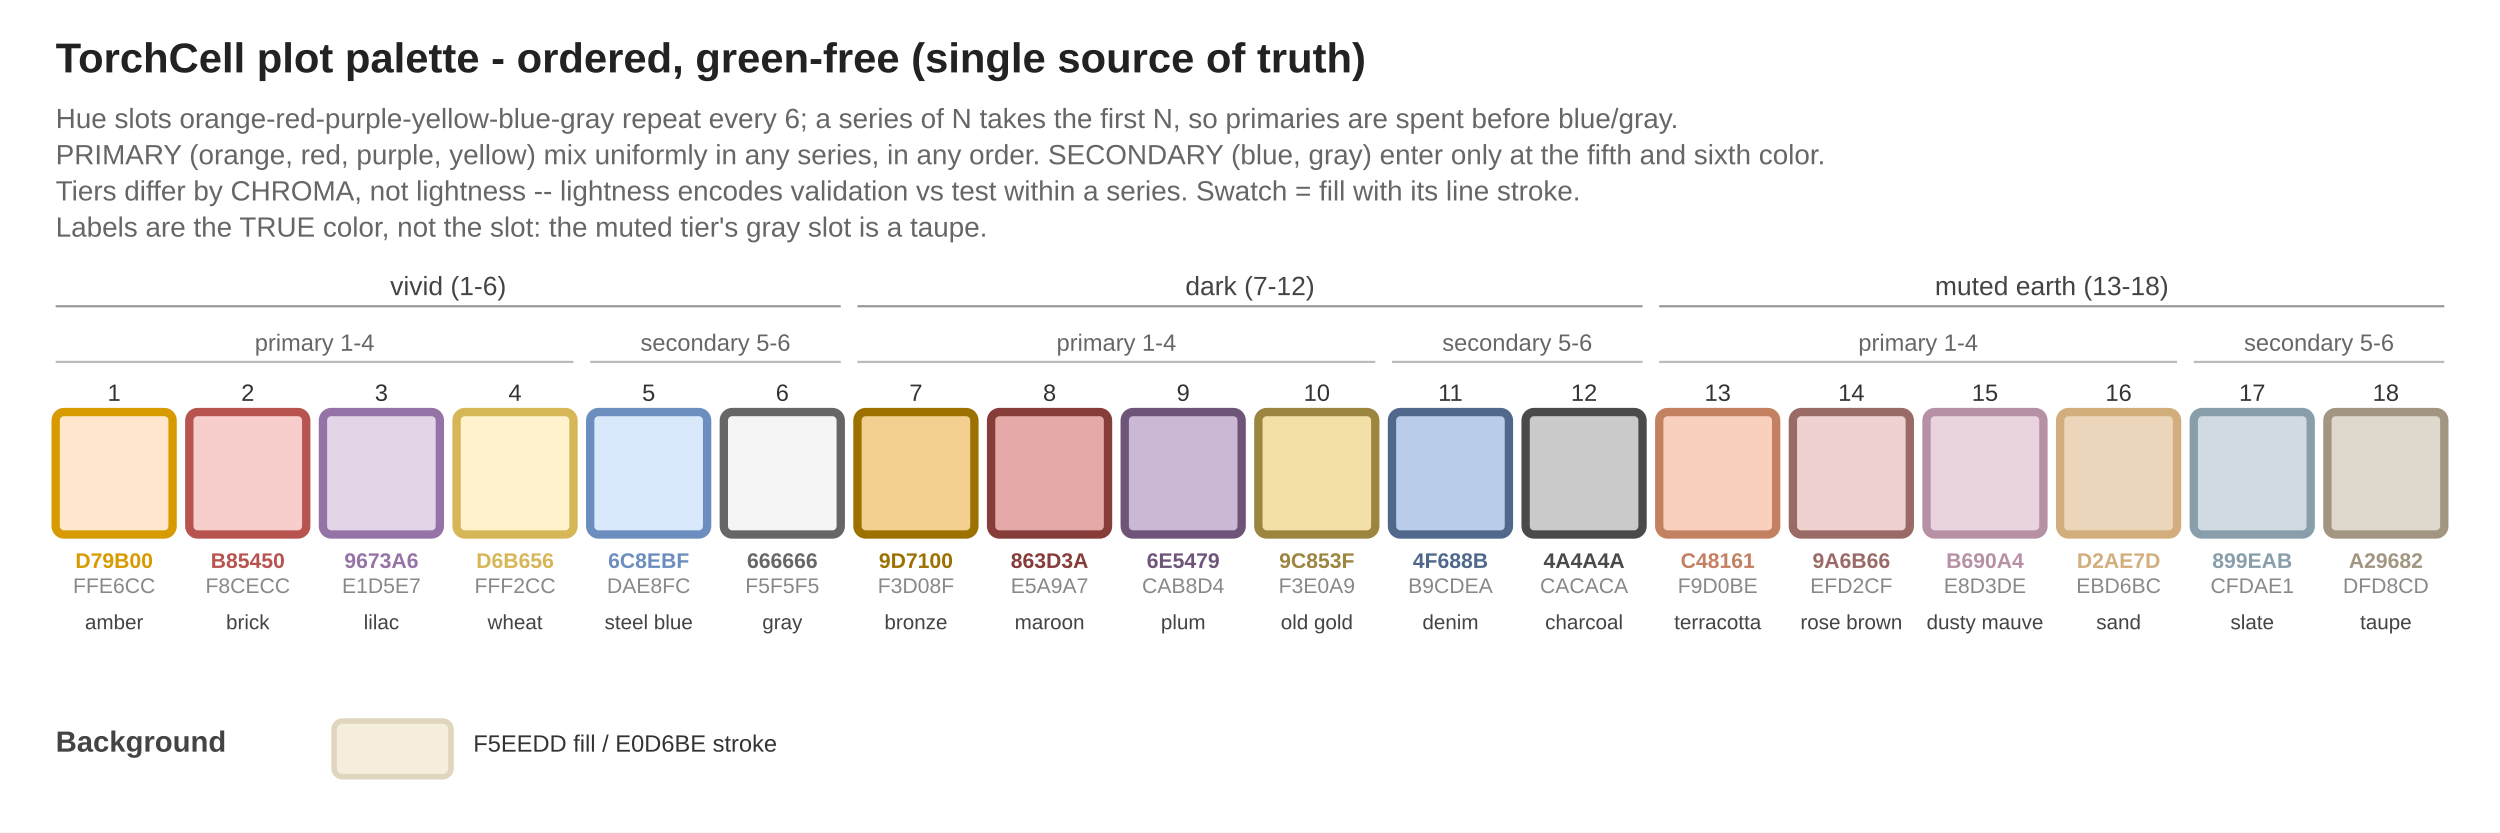
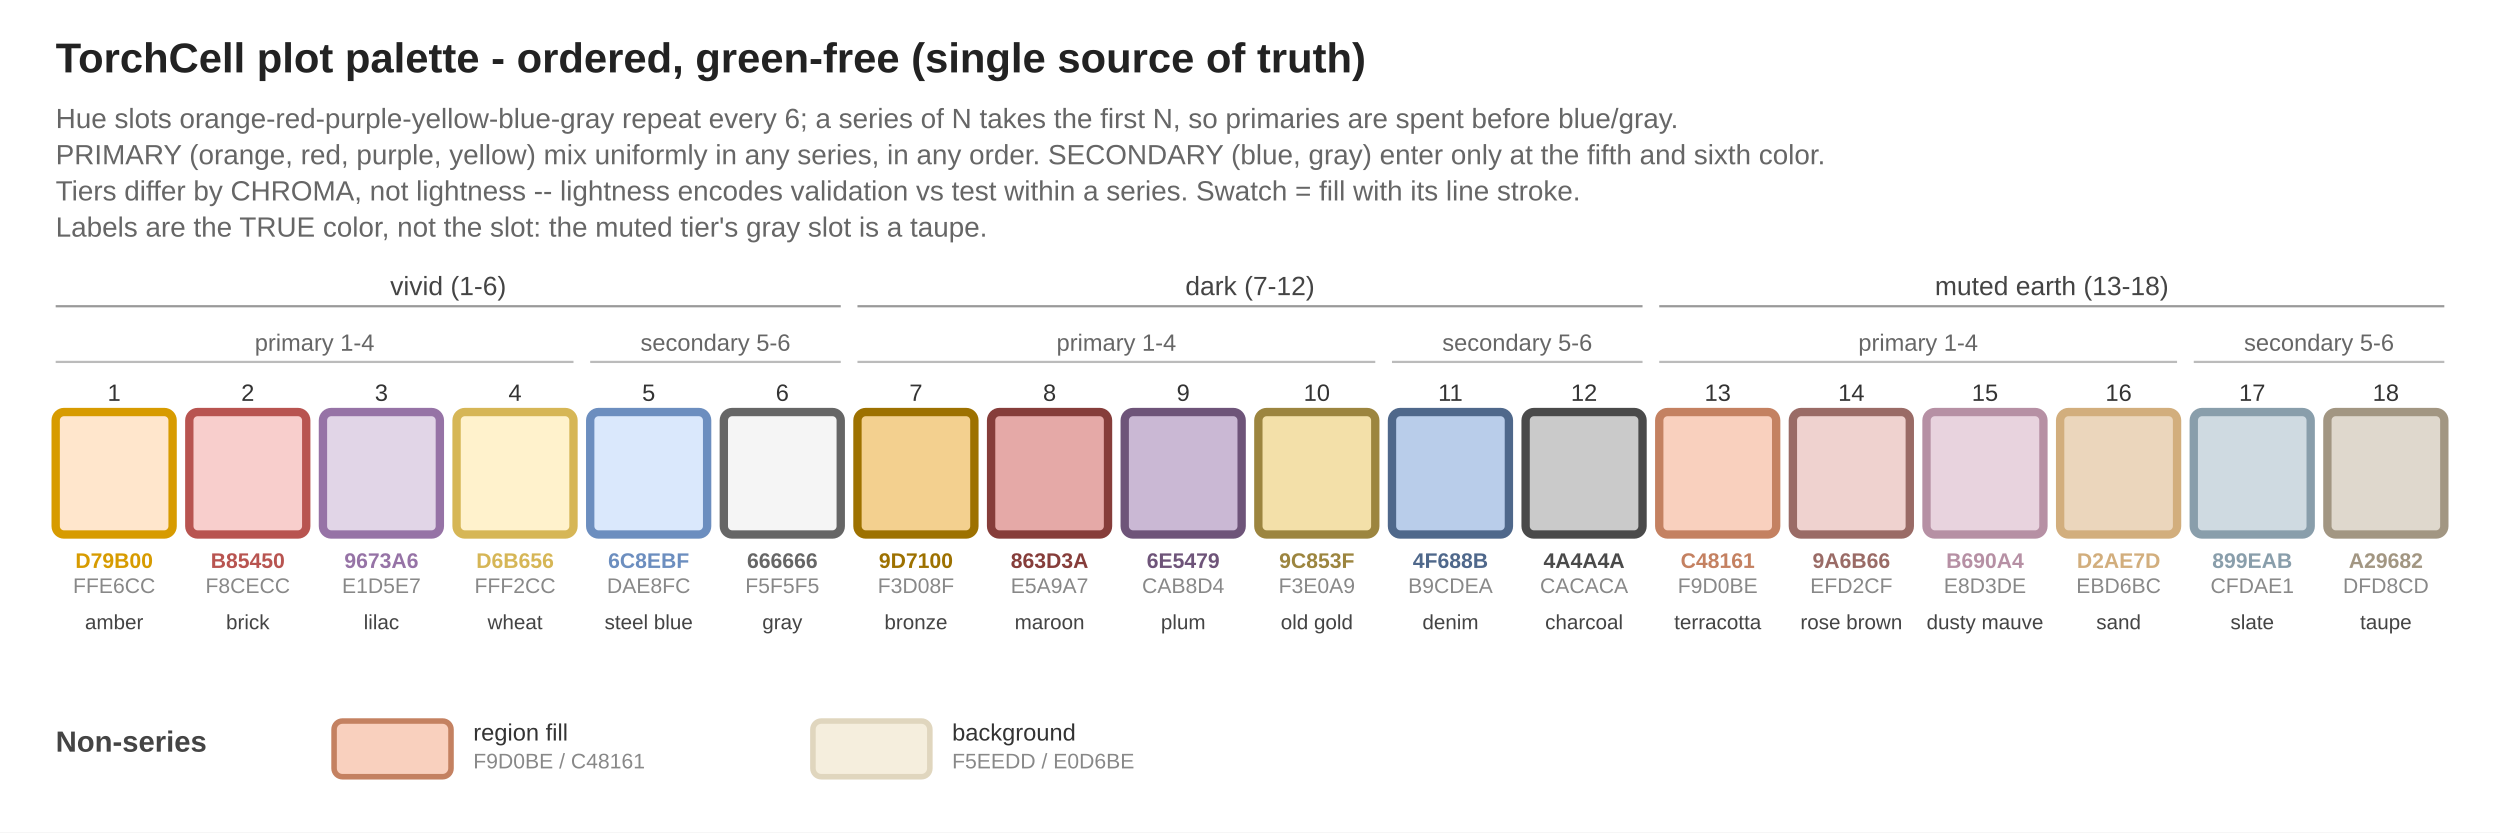
<svg xmlns="http://www.w3.org/2000/svg" width="898" height="299" viewBox="0 0 898 299" font-family="Arial, DejaVu Sans, sans-serif">
  <rect x="0" y="0" width="898" height="299" fill="white" />
  <text x="20" y="26" font-size="15" font-weight="bold" fill="#222">TorchCell plot palette - ordered, green-free (single source of truth)</text>
  <text x="20" y="46" font-size="10" fill="#666">Hue slots orange-red-purple-yellow-blue-gray repeat every 6; a series of N takes the first N, so primaries are spent before blue/gray.</text>
  <text x="20" y="59" font-size="10" fill="#666">PRIMARY (orange, red, purple, yellow) mix uniformly in any series, in any order. SECONDARY (blue, gray) enter only at the fifth and sixth color.</text>
  <text x="20" y="72" font-size="10" fill="#666">Tiers differ by CHROMA, not lightness -- lightness encodes validation vs test within a series. Swatch = fill with its line stroke.</text>
  <text x="20" y="85" font-size="10" fill="#666">Labels are the TRUE color, not the slot: the muted tier's gray slot is a taupe.</text>
  <line x1="20" y1="110" x2="302" y2="110" stroke="#999" stroke-width="0.8" />
  <text x="161" y="106" font-size="9.5" text-anchor="middle" fill="#444">vivid (1-6)</text>
  <line x1="308" y1="110" x2="590" y2="110" stroke="#999" stroke-width="0.8" />
  <text x="449" y="106" font-size="9.5" text-anchor="middle" fill="#444">dark (7-12)</text>
  <line x1="596" y1="110" x2="878" y2="110" stroke="#999" stroke-width="0.8" />
  <text x="737" y="106" font-size="9.5" text-anchor="middle" fill="#444">muted earth (13-18)</text>
  <line x1="20" y1="130" x2="206" y2="130" stroke="#bbb" stroke-width="0.8" />
  <text x="113" y="126" font-size="8.5" text-anchor="middle" fill="#666">primary 1-4</text>
  <line x1="212" y1="130" x2="302" y2="130" stroke="#bbb" stroke-width="0.8" />
  <text x="257" y="126" font-size="8.5" text-anchor="middle" fill="#666">secondary 5-6</text>
  <line x1="308" y1="130" x2="494" y2="130" stroke="#bbb" stroke-width="0.8" />
  <text x="401" y="126" font-size="8.5" text-anchor="middle" fill="#666">primary 1-4</text>
  <line x1="500" y1="130" x2="590" y2="130" stroke="#bbb" stroke-width="0.8" />
  <text x="545" y="126" font-size="8.5" text-anchor="middle" fill="#666">secondary 5-6</text>
  <line x1="596" y1="130" x2="782" y2="130" stroke="#bbb" stroke-width="0.8" />
  <text x="689" y="126" font-size="8.5" text-anchor="middle" fill="#666">primary 1-4</text>
  <line x1="788" y1="130" x2="878" y2="130" stroke="#bbb" stroke-width="0.8" />
  <text x="833" y="126" font-size="8.5" text-anchor="middle" fill="#666">secondary 5-6</text>
  <text x="41" y="144" font-size="8.5" text-anchor="middle" fill="#333">1</text>
  <rect x="20" y="148" width="42" height="44" rx="3" fill="#FFE6CC" stroke="#D79B00" stroke-width="3" />
  <text x="41" y="204" font-size="7.6" text-anchor="middle" font-weight="bold" fill="#D79B00">D79B00</text>
  <text x="41" y="213" font-size="7.6" text-anchor="middle" fill="#888">FFE6CC</text>
  <text x="41" y="226" font-size="7.4" text-anchor="middle" fill="#444">amber</text>
  <text x="89" y="144" font-size="8.5" text-anchor="middle" fill="#333">2</text>
  <rect x="68" y="148" width="42" height="44" rx="3" fill="#F8CECC" stroke="#B85450" stroke-width="3" />
  <text x="89" y="204" font-size="7.6" text-anchor="middle" font-weight="bold" fill="#B85450">B85450</text>
  <text x="89" y="213" font-size="7.6" text-anchor="middle" fill="#888">F8CECC</text>
  <text x="89" y="226" font-size="7.4" text-anchor="middle" fill="#444">brick</text>
  <text x="137" y="144" font-size="8.5" text-anchor="middle" fill="#333">3</text>
  <rect x="116" y="148" width="42" height="44" rx="3" fill="#E1D5E7" stroke="#9673A6" stroke-width="3" />
  <text x="137" y="204" font-size="7.6" text-anchor="middle" font-weight="bold" fill="#9673A6">9673A6</text>
  <text x="137" y="213" font-size="7.6" text-anchor="middle" fill="#888">E1D5E7</text>
  <text x="137" y="226" font-size="7.4" text-anchor="middle" fill="#444">lilac</text>
  <text x="185" y="144" font-size="8.5" text-anchor="middle" fill="#333">4</text>
  <rect x="164" y="148" width="42" height="44" rx="3" fill="#FFF2CC" stroke="#D6B656" stroke-width="3" />
  <text x="185" y="204" font-size="7.6" text-anchor="middle" font-weight="bold" fill="#D6B656">D6B656</text>
  <text x="185" y="213" font-size="7.6" text-anchor="middle" fill="#888">FFF2CC</text>
  <text x="185" y="226" font-size="7.4" text-anchor="middle" fill="#444">wheat</text>
  <text x="233" y="144" font-size="8.5" text-anchor="middle" fill="#333">5</text>
  <rect x="212" y="148" width="42" height="44" rx="3" fill="#DAE8FC" stroke="#6C8EBF" stroke-width="3" />
  <text x="233" y="204" font-size="7.6" text-anchor="middle" font-weight="bold" fill="#6C8EBF">6C8EBF</text>
  <text x="233" y="213" font-size="7.6" text-anchor="middle" fill="#888">DAE8FC</text>
  <text x="233" y="226" font-size="7.4" text-anchor="middle" fill="#444">steel blue</text>
  <text x="281" y="144" font-size="8.5" text-anchor="middle" fill="#333">6</text>
  <rect x="260" y="148" width="42" height="44" rx="3" fill="#F5F5F5" stroke="#666666" stroke-width="3" />
  <text x="281" y="204" font-size="7.6" text-anchor="middle" font-weight="bold" fill="#666666">666666</text>
  <text x="281" y="213" font-size="7.6" text-anchor="middle" fill="#888">F5F5F5</text>
  <text x="281" y="226" font-size="7.4" text-anchor="middle" fill="#444">gray</text>
  <text x="329" y="144" font-size="8.5" text-anchor="middle" fill="#333">7</text>
  <rect x="308" y="148" width="42" height="44" rx="3" fill="#F3D08F" stroke="#9D7100" stroke-width="3" />
  <text x="329" y="204" font-size="7.6" text-anchor="middle" font-weight="bold" fill="#9D7100">9D7100</text>
  <text x="329" y="213" font-size="7.6" text-anchor="middle" fill="#888">F3D08F</text>
  <text x="329" y="226" font-size="7.4" text-anchor="middle" fill="#444">bronze</text>
  <text x="377" y="144" font-size="8.5" text-anchor="middle" fill="#333">8</text>
  <rect x="356" y="148" width="42" height="44" rx="3" fill="#E5A9A7" stroke="#863D3A" stroke-width="3" />
  <text x="377" y="204" font-size="7.6" text-anchor="middle" font-weight="bold" fill="#863D3A">863D3A</text>
  <text x="377" y="213" font-size="7.6" text-anchor="middle" fill="#888">E5A9A7</text>
  <text x="377" y="226" font-size="7.4" text-anchor="middle" fill="#444">maroon</text>
  <text x="425" y="144" font-size="8.5" text-anchor="middle" fill="#333">9</text>
  <rect x="404" y="148" width="42" height="44" rx="3" fill="#CAB8D4" stroke="#6E5479" stroke-width="3" />
  <text x="425" y="204" font-size="7.6" text-anchor="middle" font-weight="bold" fill="#6E5479">6E5479</text>
  <text x="425" y="213" font-size="7.6" text-anchor="middle" fill="#888">CAB8D4</text>
  <text x="425" y="226" font-size="7.4" text-anchor="middle" fill="#444">plum</text>
  <text x="473" y="144" font-size="8.5" text-anchor="middle" fill="#333">10</text>
  <rect x="452" y="148" width="42" height="44" rx="3" fill="#F3E0A9" stroke="#9C853F" stroke-width="3" />
  <text x="473" y="204" font-size="7.6" text-anchor="middle" font-weight="bold" fill="#9C853F">9C853F</text>
  <text x="473" y="213" font-size="7.6" text-anchor="middle" fill="#888">F3E0A9</text>
  <text x="473" y="226" font-size="7.4" text-anchor="middle" fill="#444">old gold</text>
  <text x="521" y="144" font-size="8.5" text-anchor="middle" fill="#333">11</text>
  <rect x="500" y="148" width="42" height="44" rx="3" fill="#B9CDEA" stroke="#4F688B" stroke-width="3" />
  <text x="521" y="204" font-size="7.6" text-anchor="middle" font-weight="bold" fill="#4F688B">4F688B</text>
  <text x="521" y="213" font-size="7.6" text-anchor="middle" fill="#888">B9CDEA</text>
  <text x="521" y="226" font-size="7.4" text-anchor="middle" fill="#444">denim</text>
  <text x="569" y="144" font-size="8.5" text-anchor="middle" fill="#333">12</text>
  <rect x="548" y="148" width="42" height="44" rx="3" fill="#CACACA" stroke="#4A4A4A" stroke-width="3" />
  <text x="569" y="204" font-size="7.6" text-anchor="middle" font-weight="bold" fill="#4A4A4A">4A4A4A</text>
  <text x="569" y="213" font-size="7.6" text-anchor="middle" fill="#888">CACACA</text>
  <text x="569" y="226" font-size="7.4" text-anchor="middle" fill="#444">charcoal</text>
  <text x="617" y="144" font-size="8.5" text-anchor="middle" fill="#333">13</text>
  <rect x="596" y="148" width="42" height="44" rx="3" fill="#F9D0BE" stroke="#C48161" stroke-width="3" />
  <text x="617" y="204" font-size="7.6" text-anchor="middle" font-weight="bold" fill="#C48161">C48161</text>
  <text x="617" y="213" font-size="7.6" text-anchor="middle" fill="#888">F9D0BE</text>
  <text x="617" y="226" font-size="7.4" text-anchor="middle" fill="#444">terracotta</text>
  <text x="665" y="144" font-size="8.5" text-anchor="middle" fill="#333">14</text>
  <rect x="644" y="148" width="42" height="44" rx="3" fill="#EFD2CF" stroke="#9A6B66" stroke-width="3" />
  <text x="665" y="204" font-size="7.6" text-anchor="middle" font-weight="bold" fill="#9A6B66">9A6B66</text>
  <text x="665" y="213" font-size="7.6" text-anchor="middle" fill="#888">EFD2CF</text>
  <text x="665" y="226" font-size="7.4" text-anchor="middle" fill="#444">rose brown</text>
  <text x="713" y="144" font-size="8.5" text-anchor="middle" fill="#333">15</text>
  <rect x="692" y="148" width="42" height="44" rx="3" fill="#E8D3DE" stroke="#B690A4" stroke-width="3" />
  <text x="713" y="204" font-size="7.6" text-anchor="middle" font-weight="bold" fill="#B690A4">B690A4</text>
  <text x="713" y="213" font-size="7.6" text-anchor="middle" fill="#888">E8D3DE</text>
  <text x="713" y="226" font-size="7.4" text-anchor="middle" fill="#444">dusty mauve</text>
  <text x="761" y="144" font-size="8.5" text-anchor="middle" fill="#333">16</text>
  <rect x="740" y="148" width="42" height="44" rx="3" fill="#EBD6BC" stroke="#D2AE7D" stroke-width="3" />
  <text x="761" y="204" font-size="7.6" text-anchor="middle" font-weight="bold" fill="#D2AE7D">D2AE7D</text>
  <text x="761" y="213" font-size="7.6" text-anchor="middle" fill="#888">EBD6BC</text>
  <text x="761" y="226" font-size="7.4" text-anchor="middle" fill="#444">sand</text>
  <text x="809" y="144" font-size="8.5" text-anchor="middle" fill="#333">17</text>
  <rect x="788" y="148" width="42" height="44" rx="3" fill="#CFDAE1" stroke="#899EAB" stroke-width="3" />
  <text x="809" y="204" font-size="7.6" text-anchor="middle" font-weight="bold" fill="#899EAB">899EAB</text>
  <text x="809" y="213" font-size="7.6" text-anchor="middle" fill="#888">CFDAE1</text>
  <text x="809" y="226" font-size="7.4" text-anchor="middle" fill="#444">slate</text>
  <text x="857" y="144" font-size="8.5" text-anchor="middle" fill="#333">18</text>
  <rect x="836" y="148" width="42" height="44" rx="3" fill="#DFD8CD" stroke="#A29682" stroke-width="3" />
  <text x="857" y="204" font-size="7.6" text-anchor="middle" font-weight="bold" fill="#A29682">A29682</text>
  <text x="857" y="213" font-size="7.6" text-anchor="middle" fill="#888">DFD8CD</text>
  <text x="857" y="226" font-size="7.4" text-anchor="middle" fill="#444">taupe</text>
-   <text x="20" y="270" font-size="10.5" font-weight="bold" fill="#444">Background</text>
-   <rect x="120" y="259" width="42" height="20" rx="3" fill="#F5EEDD" stroke="#E0D6BE" stroke-width="2" />
-   <text x="170" y="270" font-size="8.5" fill="#333">F5EEDD fill / E0D6BE stroke</text>
+   <text x="20" y="270" font-size="10.5" font-weight="bold" fill="#444">Non-series</text>
+   <rect x="120" y="259" width="42" height="20" rx="3" fill="#F9D0BE" stroke="#C48161" stroke-width="2" />
+   <text x="170" y="266" font-size="8.5" fill="#333">region fill</text>
+   <text x="170" y="276" font-size="7.6" fill="#888">F9D0BE / C48161</text>
+   <rect x="292" y="259" width="42" height="20" rx="3" fill="#F5EEDD" stroke="#E0D6BE" stroke-width="2" />
+   <text x="342" y="266" font-size="8.5" fill="#333">background</text>
+   <text x="342" y="276" font-size="7.6" fill="#888">F5EEDD / E0D6BE</text>
</svg>
